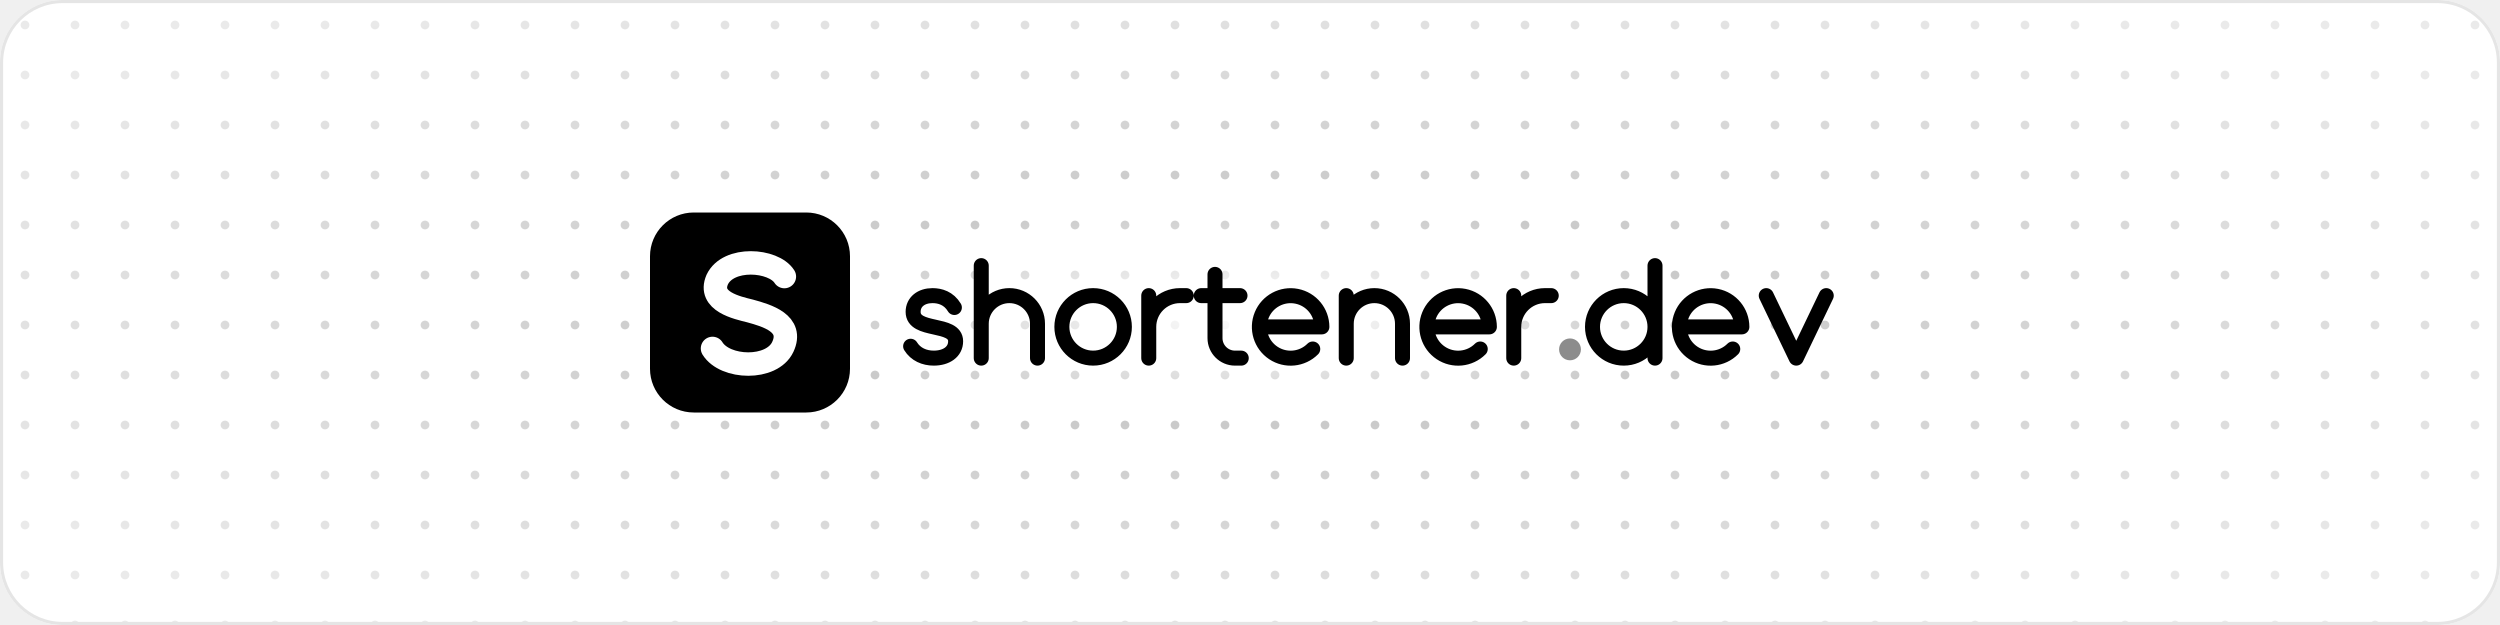
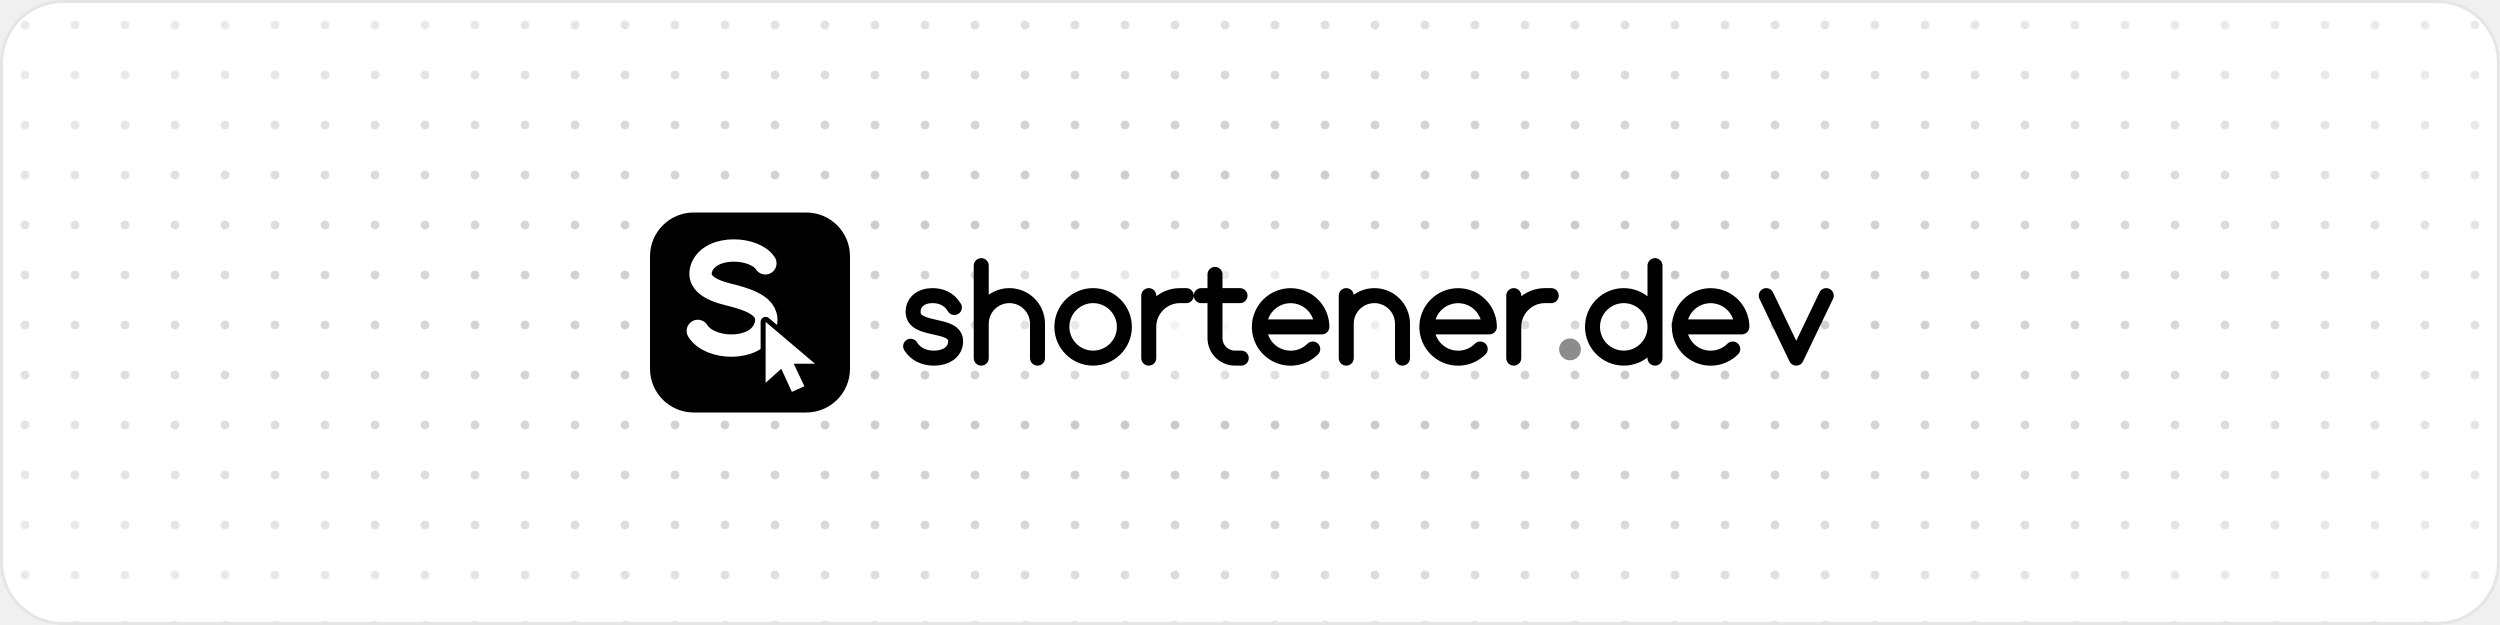
<svg xmlns="http://www.w3.org/2000/svg" viewBox="0 0 800 200" width="800" height="200" role="img" aria-label="shortener.dev">
  <defs>
    <pattern id="dots" width="16" height="16" patternUnits="userSpaceOnUse">
      <circle cx="8" cy="8" r="1.4" fill="#c4c4c4" />
    </pattern>
    <radialGradient id="fade" cx="50%" cy="50%" r="60%">
      <stop offset="0" stop-color="#000" />
      <stop offset="0.3" stop-color="#fff" stop-opacity="0.9" />
      <stop offset="1" stop-color="#fff" stop-opacity="0.35" />
    </radialGradient>
    <mask id="dotsMask">
      <rect width="800" height="200" fill="url(#fade)" />
    </mask>
    <clipPath id="card">
      <rect width="800" height="200" rx="20" />
    </clipPath>
  </defs>
  <g clip-path="url(#card)">
    <rect width="800" height="200" fill="#fff" />
    <rect width="800" height="200" fill="url(#dots)" mask="url(#dotsMask)" />
  </g>
  <rect x="0.5" y="0.5" width="799" height="199" rx="19.5" fill="none" stroke="#e5e5e5" />
  <g transform="translate(208 68)">
    <rect width="64" height="64" rx="14" fill="#000" />
-     <path d="M43 20.5C39.5 15 25 14 21.5 21.5C18.5 28.5 28 30.5 32 31.5C37.5 33 46 35.5 42.5 43C39 50.5 24 50 20 43.5" fill="none" stroke="#fff" stroke-width="7.5" stroke-linecap="round" stroke-linejoin="round" />
+     <path transform="translate(-3.5 -3) scale(0.94)" d="M43 20.5C39.5 15 25 14 21.5 21.5C18.5 28.5 28 30.5 32 31.5C37.5 33 46 35.5 42.5 43C39 50.5 24 50 20 43.5" fill="none" stroke="#fff" stroke-width="7.6" stroke-linecap="round" stroke-linejoin="round" />
+     <path d="M37 35V54.5L42 50L45.4 57.4L49.4 55.6L46 48.4H52.8Z" fill="#fff" stroke="#000" stroke-width="3.2" stroke-linejoin="round" paint-order="stroke" />
    <g transform="translate(80 14.6) scale(2)">
      <path d="M8.7 7.9C7.8 6.4 6.4 6 5.2 6C3.4 6 2.1 7 2.1 8.6C2.1 11.9 8.9 10.2 8.9 13.3C8.9 15 7.4 16 5.4 16C3.9 16 2.5 15.4 1.7 14.1M13 1.2V16M13 16V10.5A4.5 4.5 0 0 1 22 10.5V16M25.9 11A5 5 0 1 0 35.9 11A5 5 0 1 0 25.9 11ZM39.8 6V16M39.8 16V11A5 5 0 0 1 44.8 6H45.8M50.4 2.6V12.8A3.2 3.2 0 0 0 53.6 16H54.6M48.2 6H54.4M57.5 11H67.5A5 5 0 1 0 66.04 14.54M71.4 6V16M71.4 16V10.5A4.5 4.5 0 0 1 80.4 10.5V16M84.3 11H94.3A5 5 0 1 0 92.84 14.54M98.2 6V16M98.2 16V11A5 5 0 0 1 103.2 6H104.2M120.8 11A5 5 0 1 0 110.8 11A5 5 0 1 0 120.8 11ZM120.8 1.2V16M124.7 11H134.7A5 5 0 1 0 133.24 14.54M138.6 6L143.4 16L148.2 6" fill="none" stroke="#000" stroke-width="2.4" stroke-linecap="round" stroke-linejoin="round" />
      <circle cx="107.2" cy="14.6" r="1.75" fill="#000" fill-opacity="0.45" />
    </g>
  </g>
</svg>
